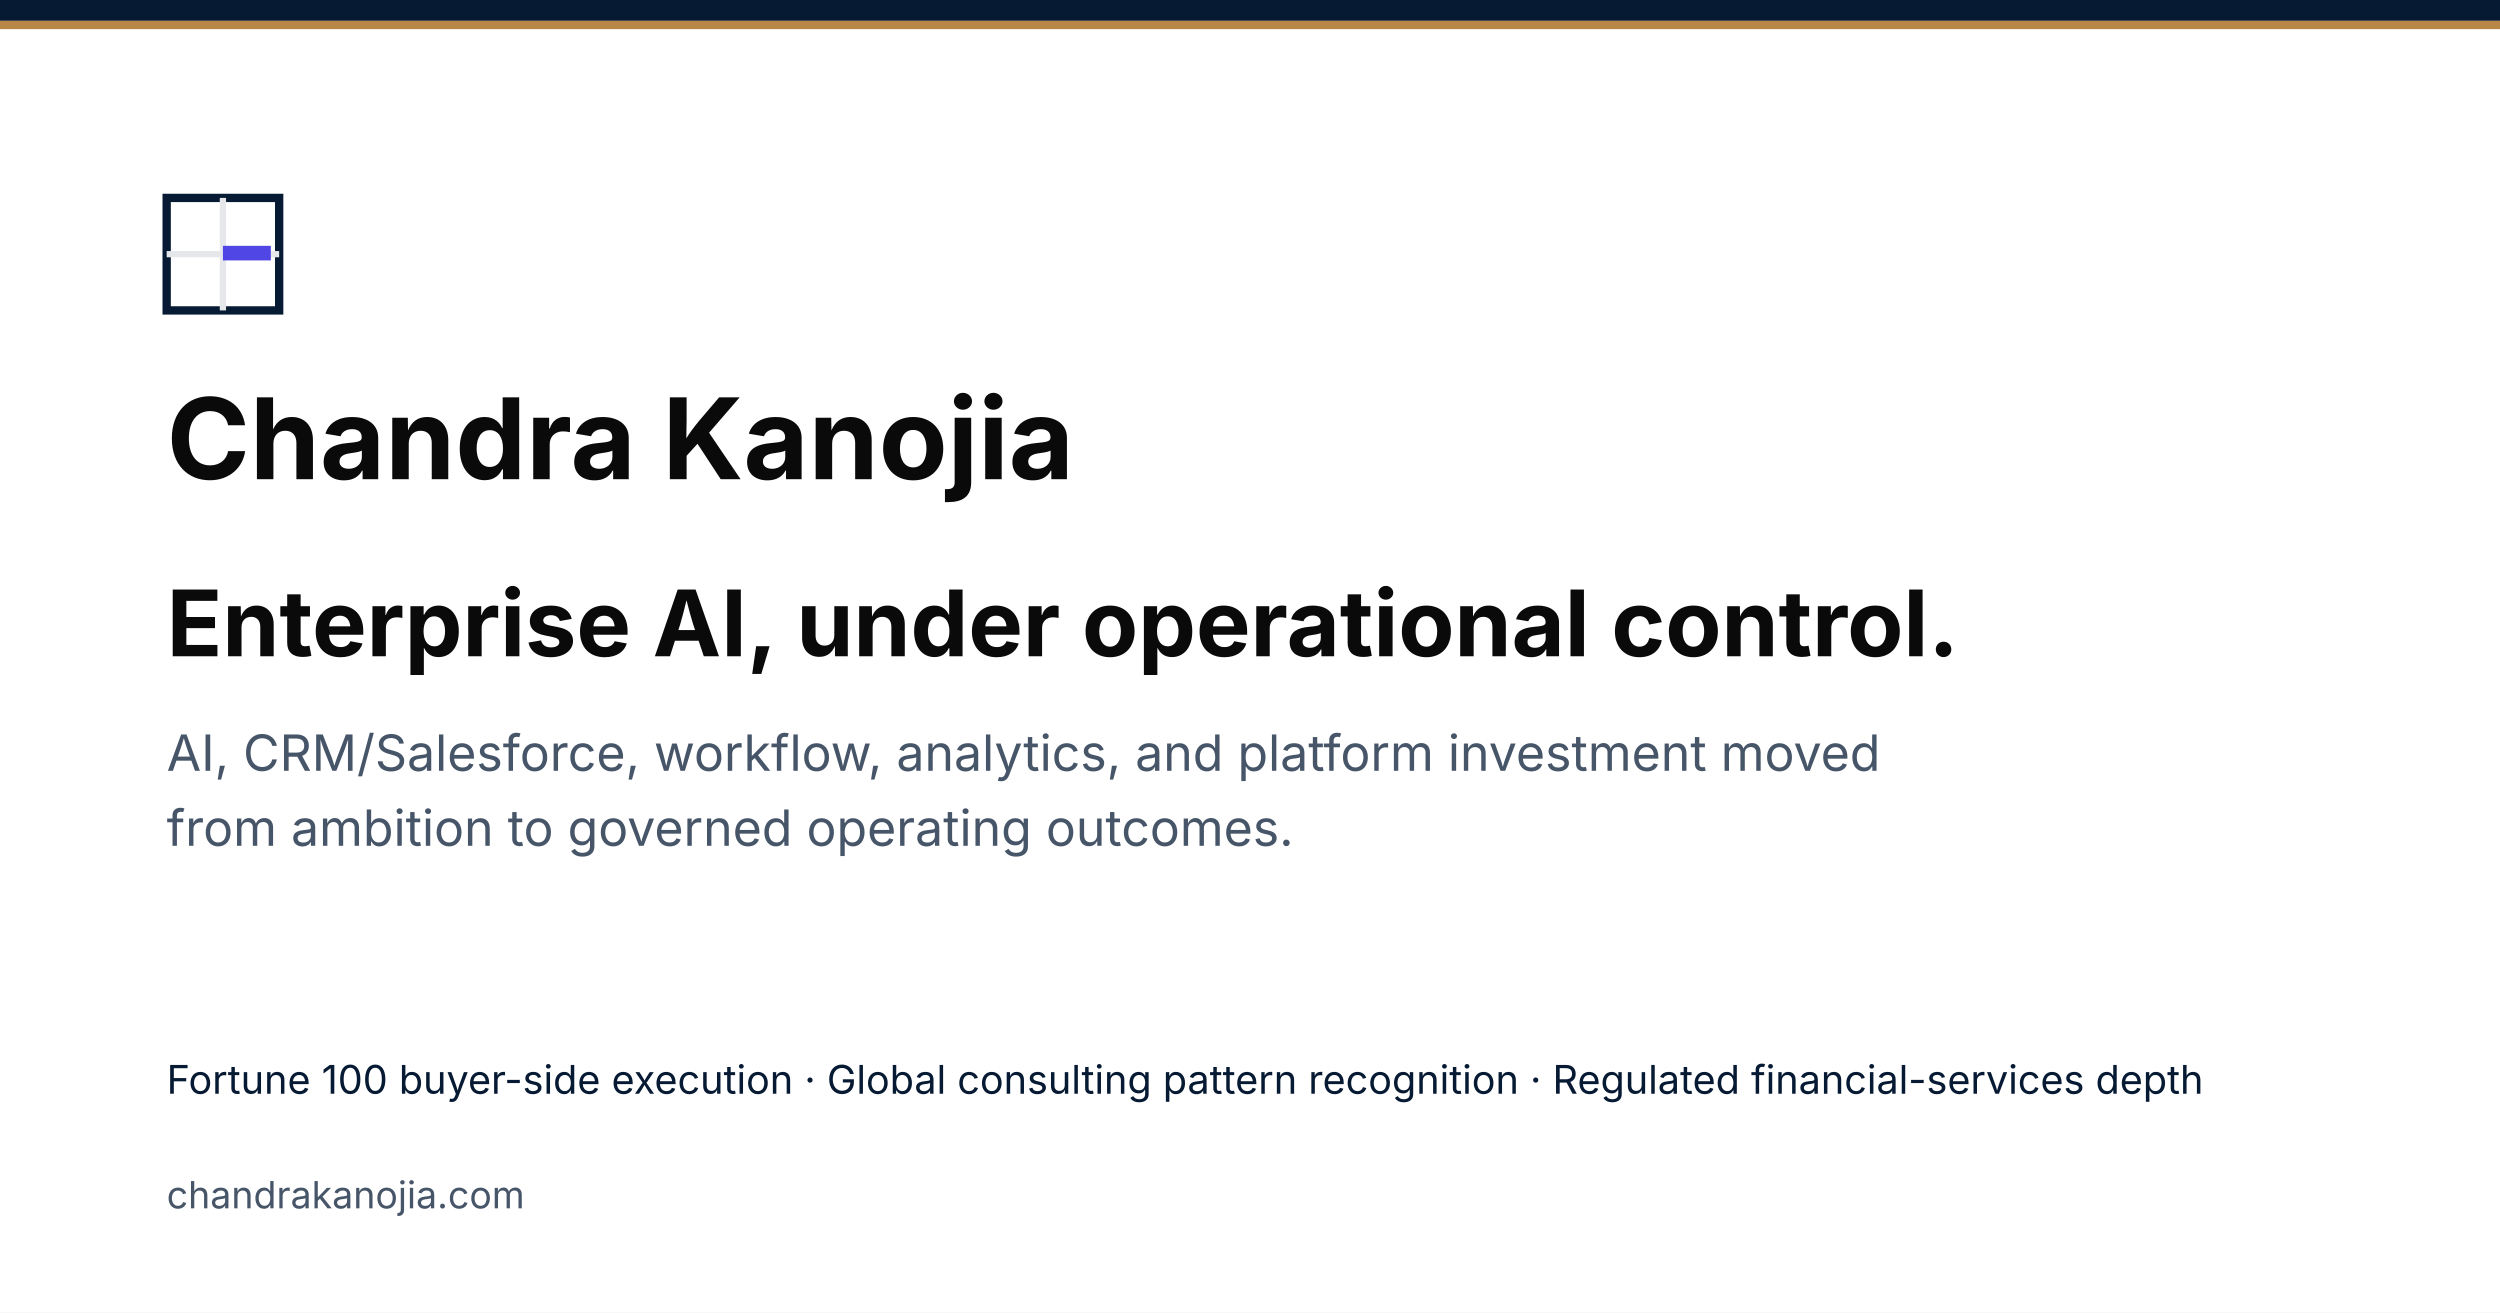
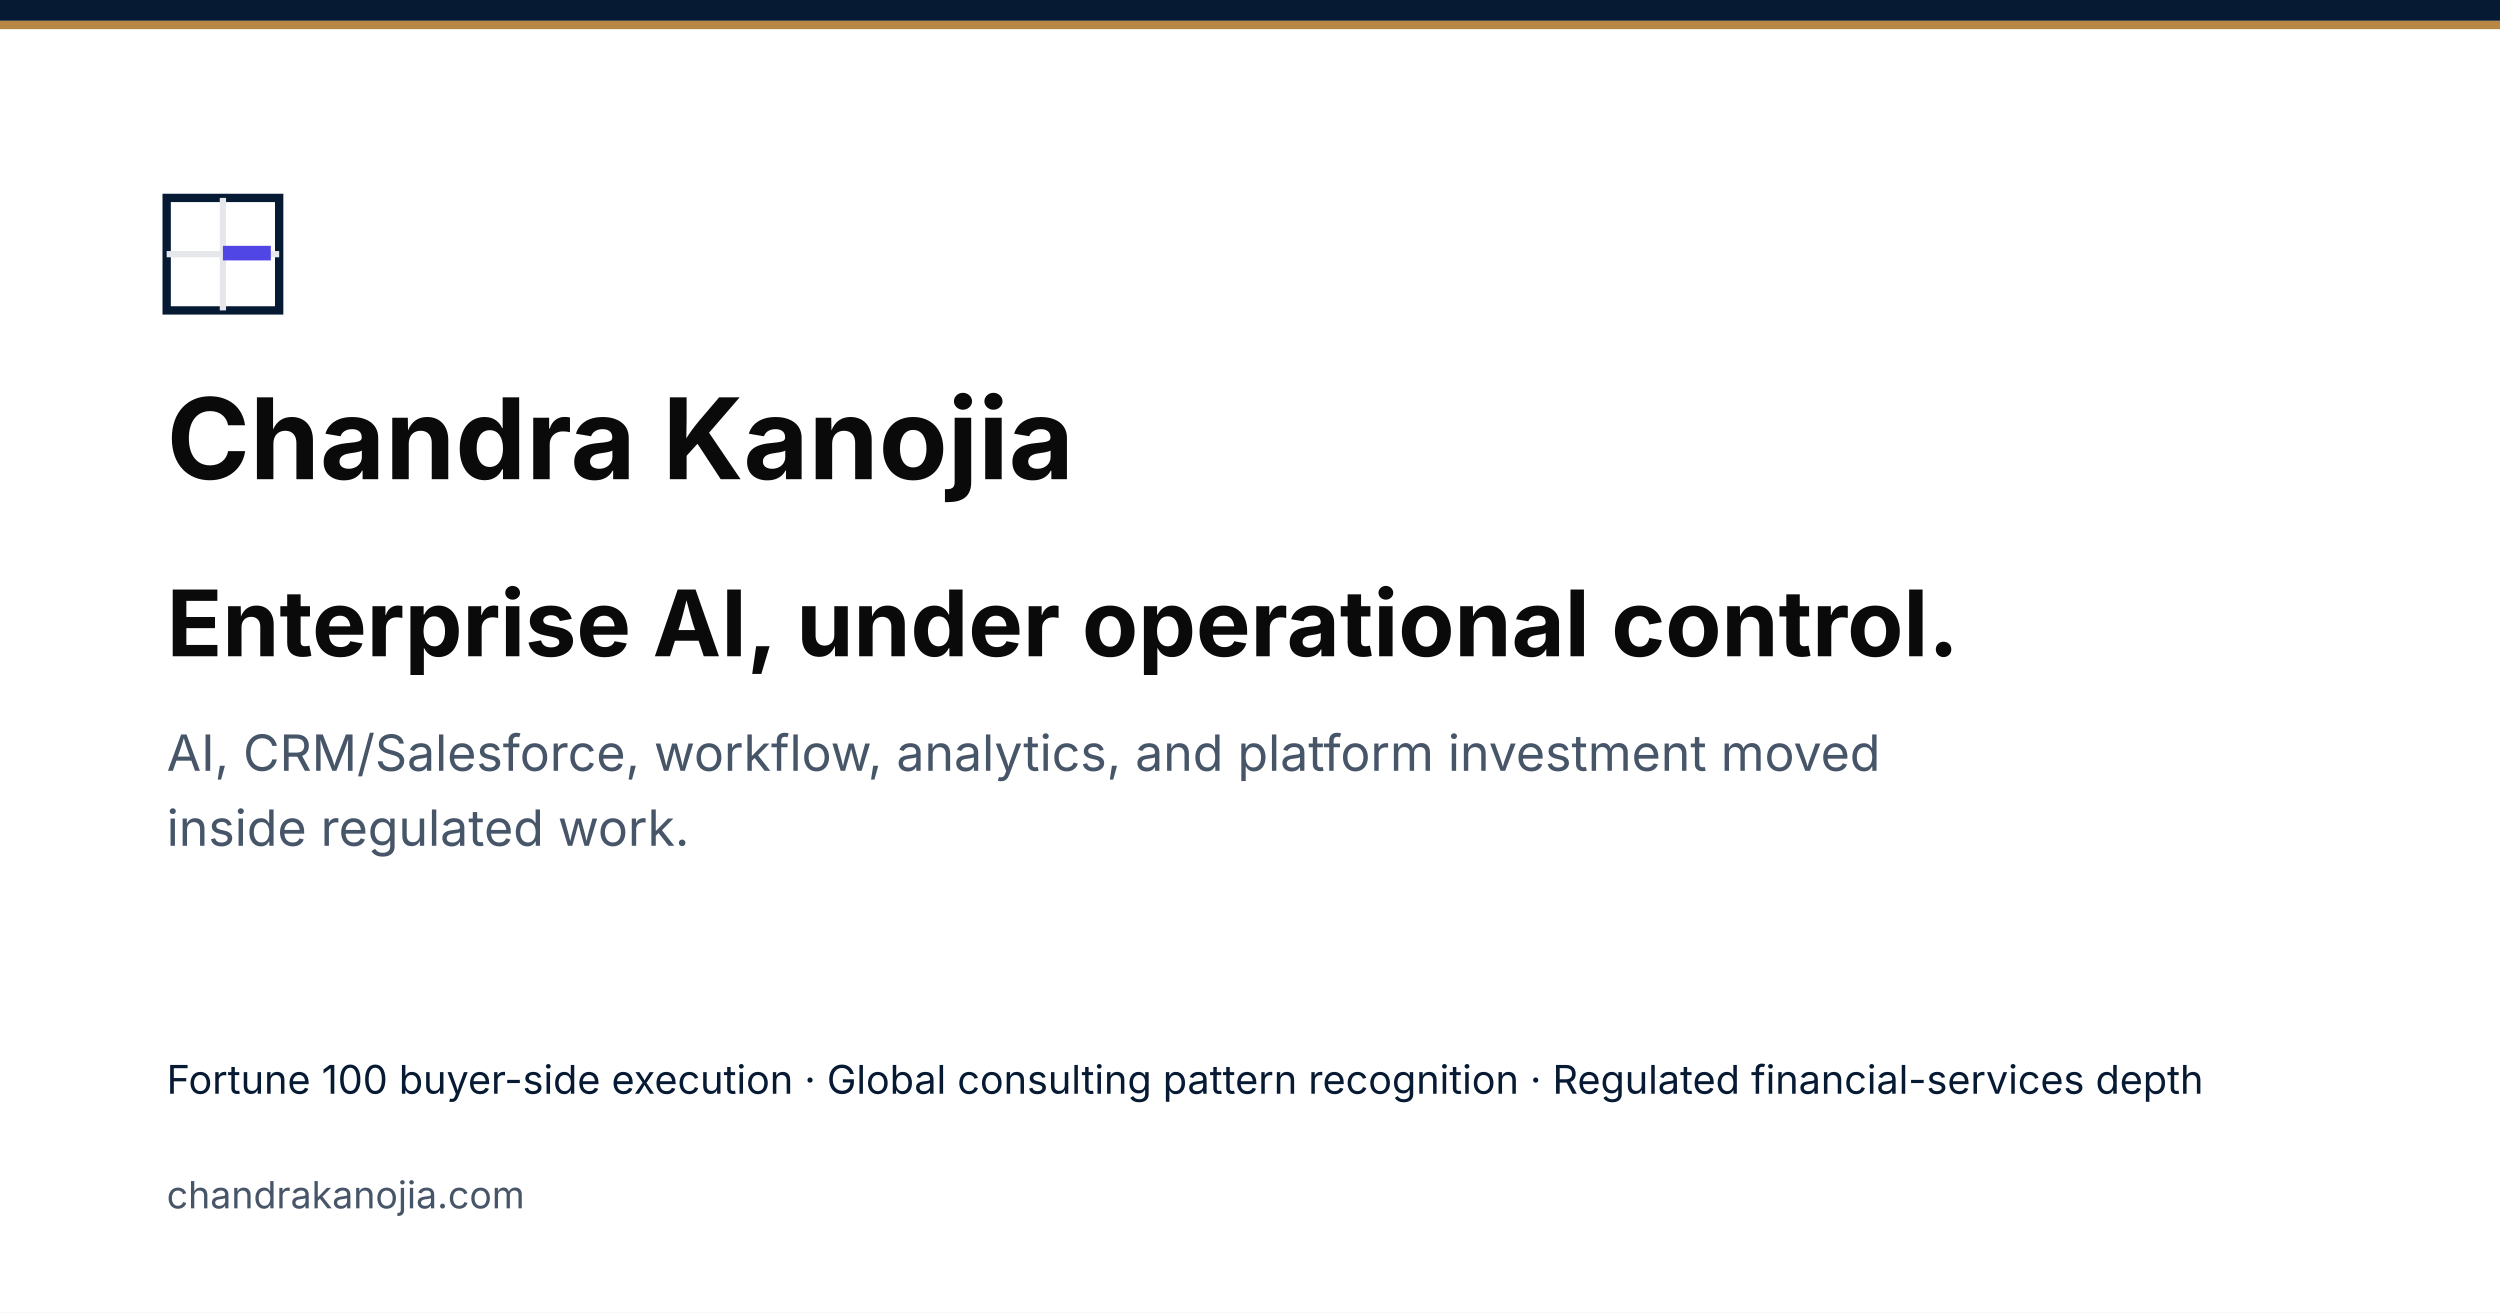
<svg xmlns="http://www.w3.org/2000/svg" width="1200" height="630" viewBox="0 0 1200 630">
  <rect width="1200" height="630" fill="#FFFFFF" />
  <rect width="1200" height="10" fill="#071A33" />
  <rect y="10" width="1200" height="4" fill="#B88746" />
  <rect x="80" y="95" width="54" height="54" fill="none" stroke="#071A33" stroke-width="4" />
  <path d="M80 122h54M107 95v54" stroke="#E5E7EB" stroke-width="3" />
  <rect x="107" y="118" width="23" height="7" fill="#4F46E5" />
  <text x="80" y="230" font-family="Inter, Arial, sans-serif" font-size="54" font-weight="700" fill="#0A0A0A">Chandra Kanojia</text>
  <text x="80" y="315" font-family="Inter, Arial, sans-serif" font-size="44" font-weight="700" fill="#0A0A0A">Enterprise AI, under operational control.</text>
  <text x="80" y="370" font-family="Inter, Arial, sans-serif" font-size="24" fill="#475569">AI, CRM/Salesforce, workflow, analytics, and platform investment moved</text>
-   <text x="80" y="406" font-family="Inter, Arial, sans-serif" font-size="24" fill="#475569">from ambition to governed operating outcomes.</text>
+   <text x="80" y="406" font-family="Inter, Arial, sans-serif" font-size="24" fill="#475569">inside regulated work.</text>
  <text x="80" y="525" font-family="Inter, Arial, sans-serif" font-size="19" fill="#071A33">Fortune 100 buyer-side execution · Global consulting pattern recognition · Regulated financial-services depth</text>
  <text x="80" y="580" font-family="Inter, Arial, sans-serif" font-size="18" fill="#475569">chandrakanojia.com</text>
</svg>
